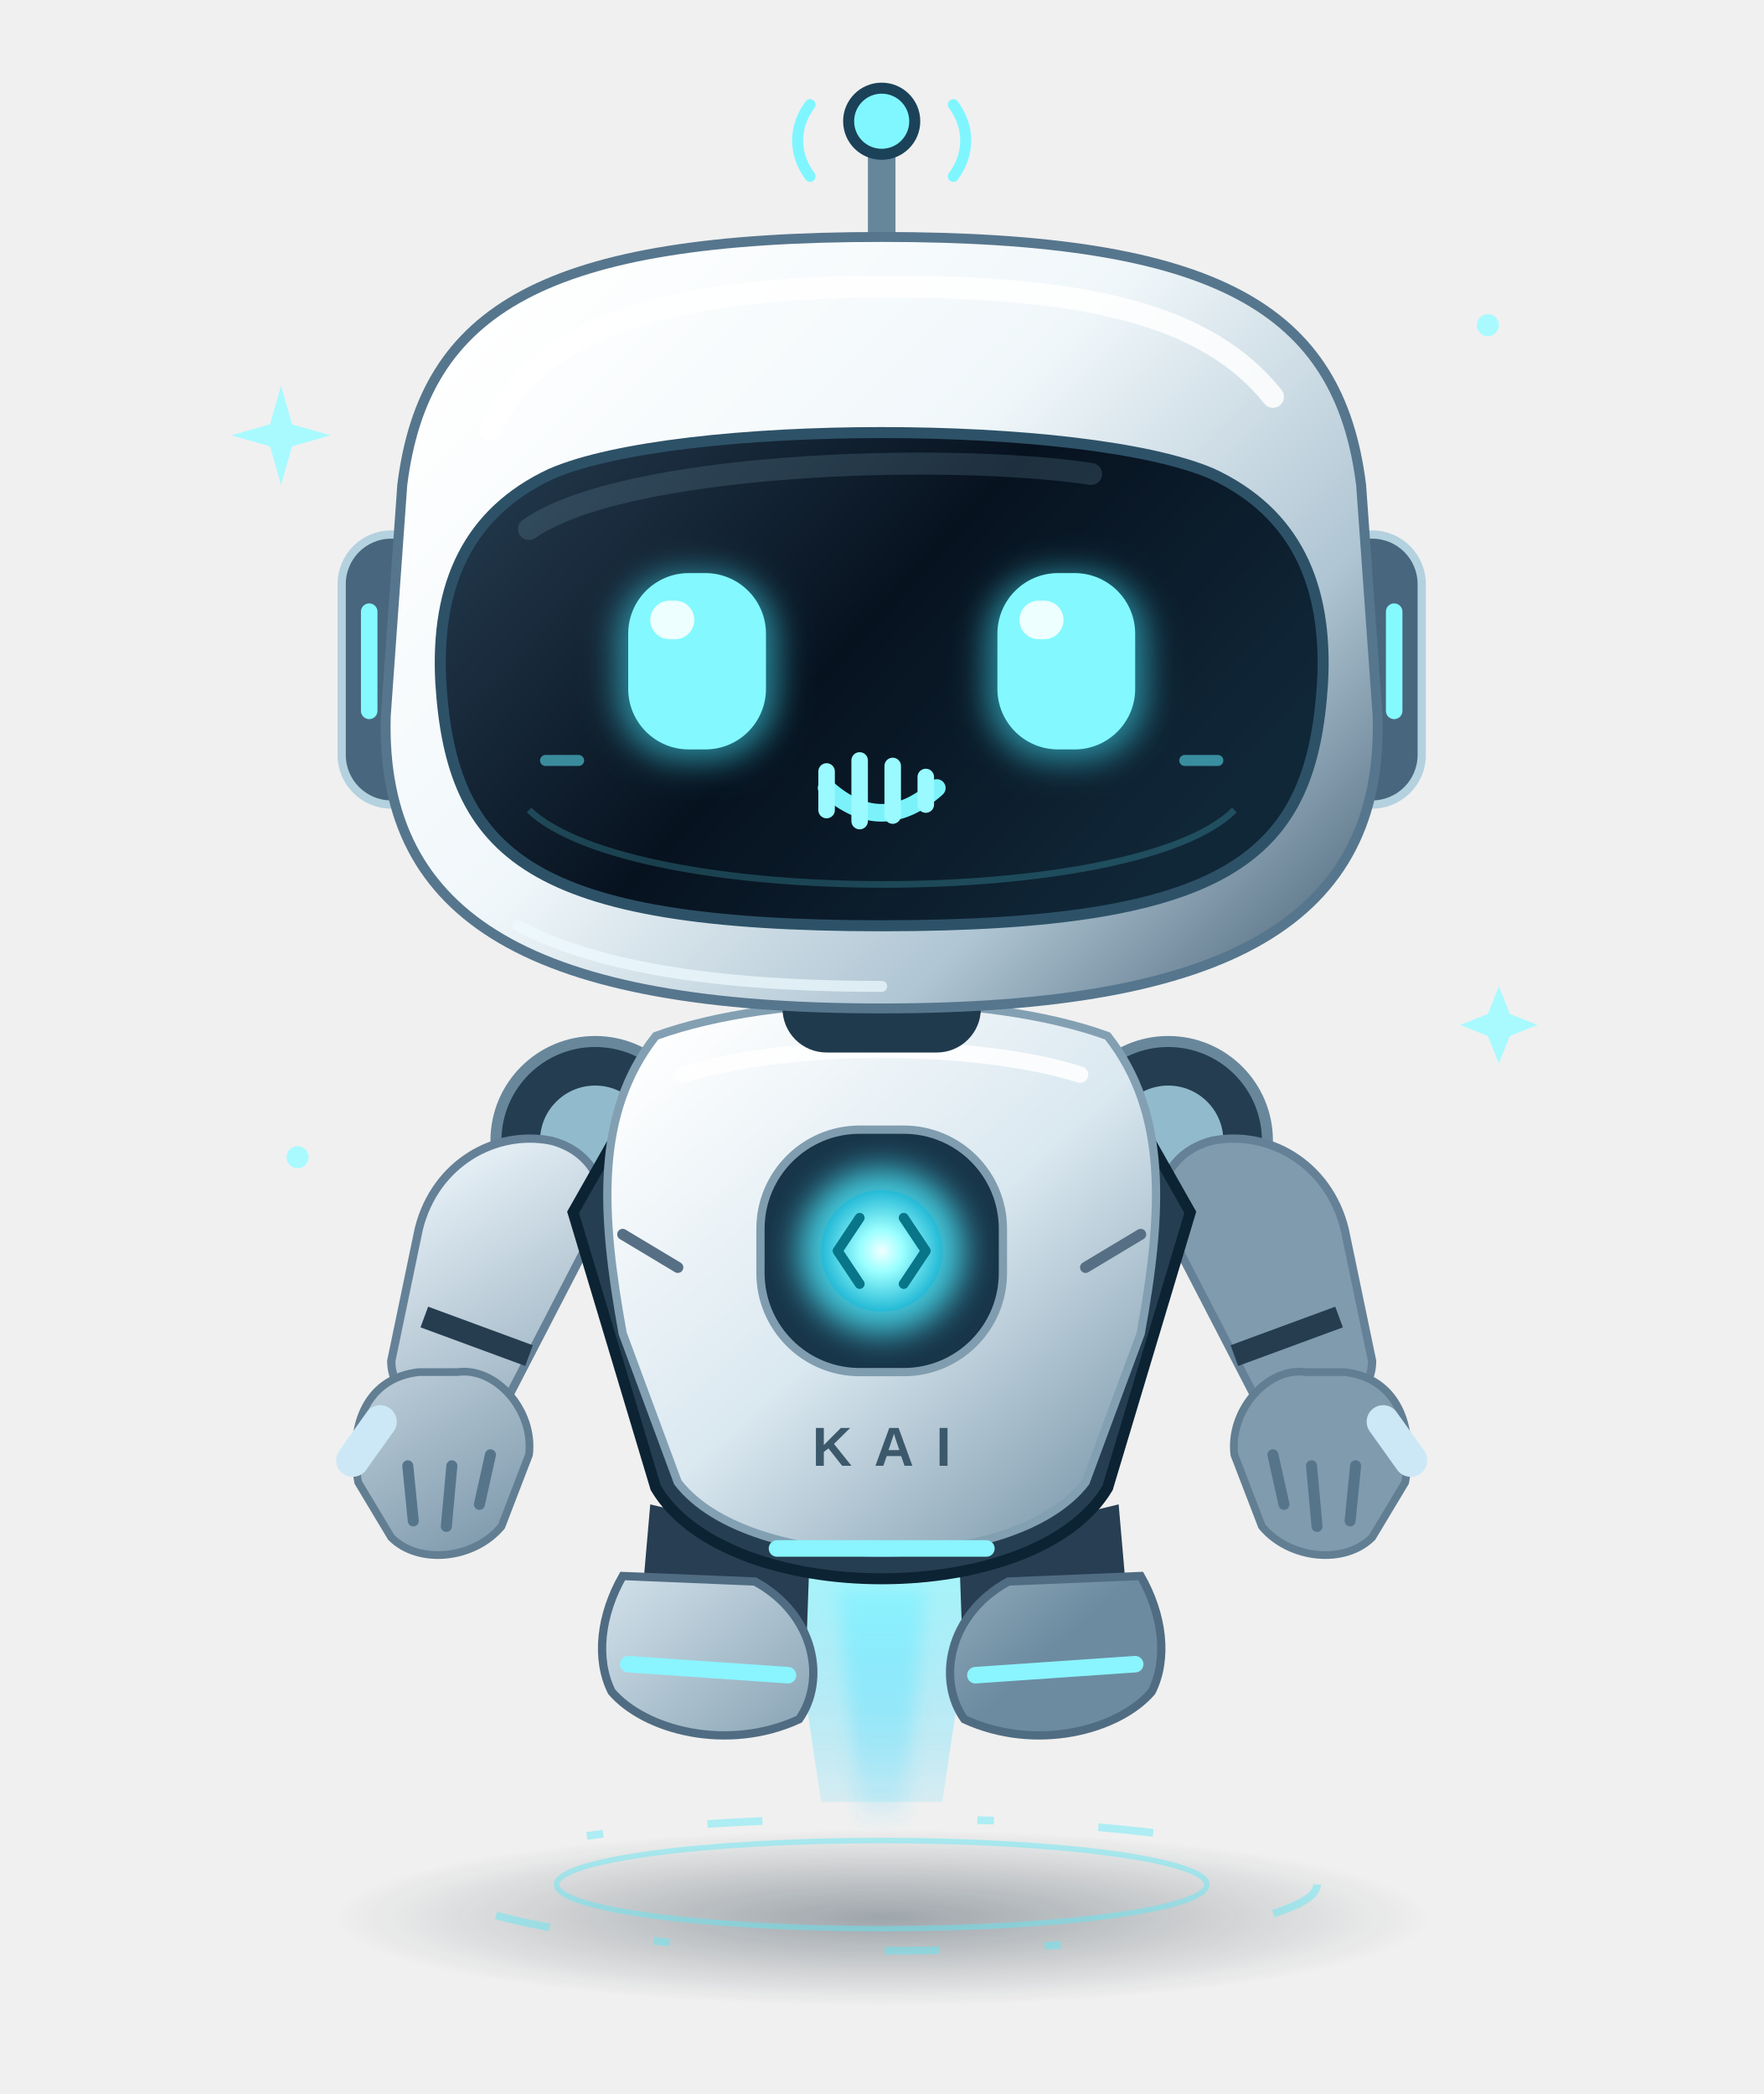
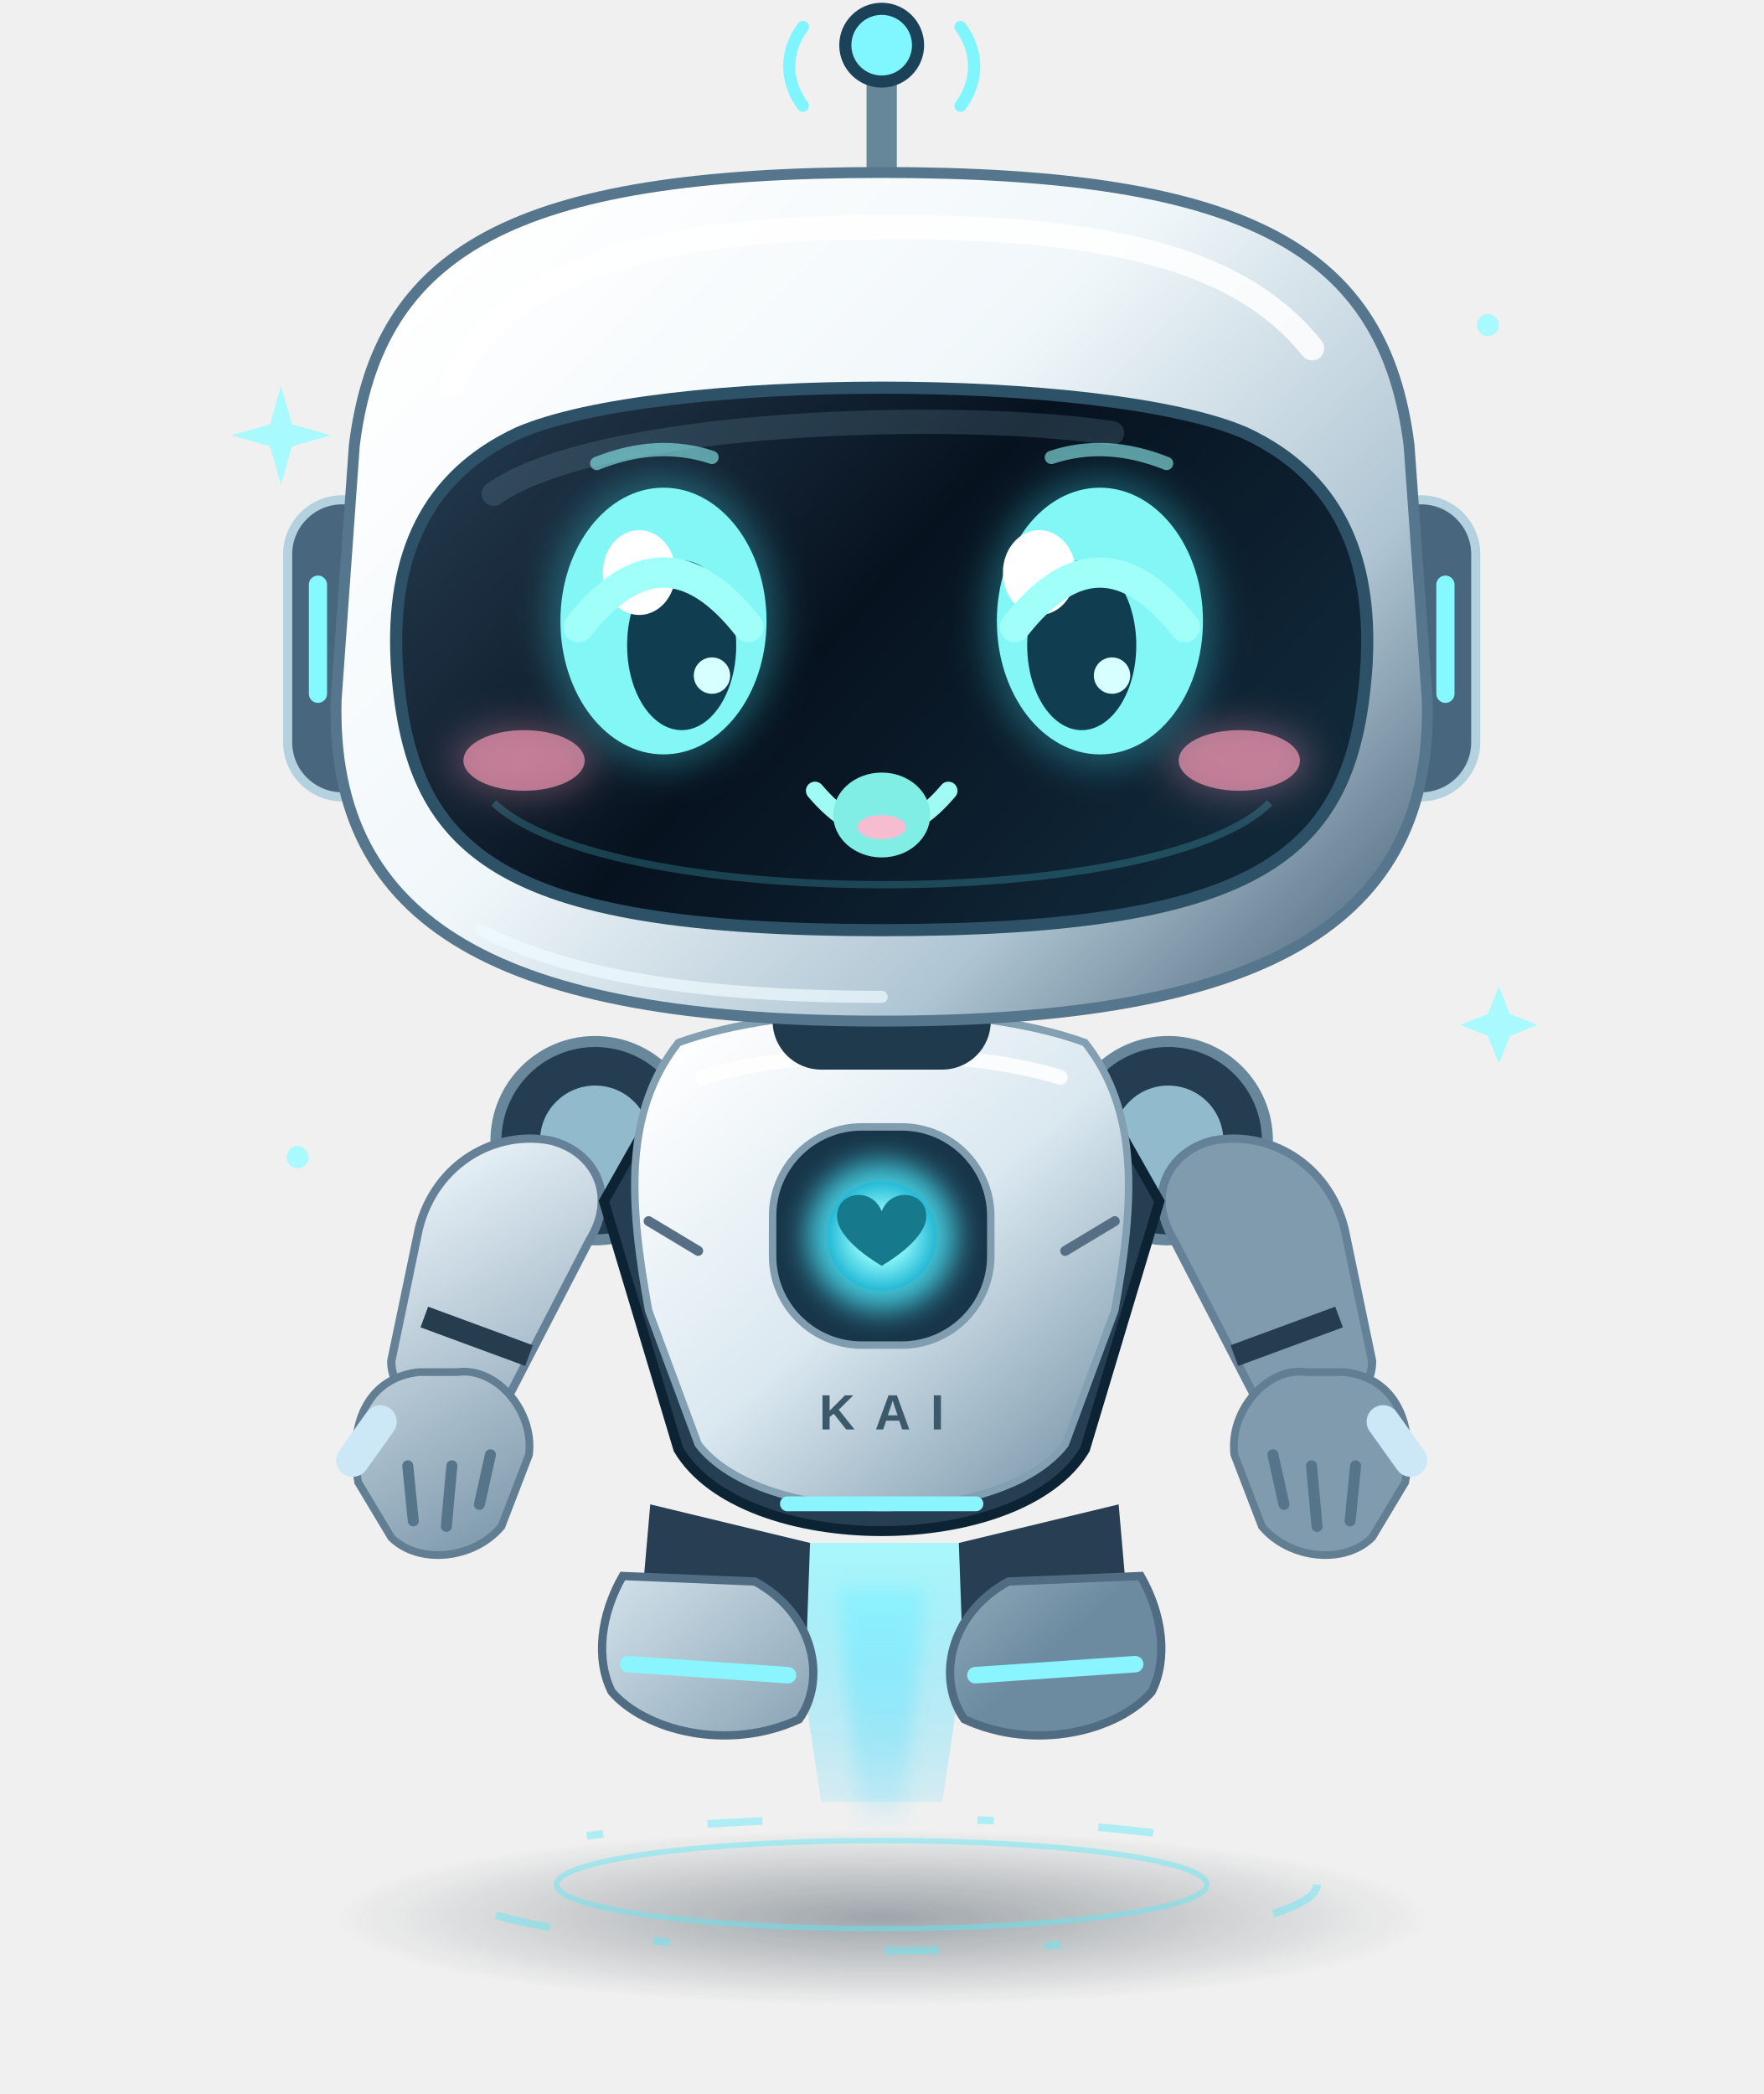
- <svg xmlns="http://www.w3.org/2000/svg" viewBox="0 0 320 380" fill="none" role="img" aria-label="KAI, a floating pearl-white robot with luminous cyan eyes">
+ <svg xmlns="http://www.w3.org/2000/svg" viewBox="0 0 320 380" fill="none" role="img" aria-label="KAI, a little pearl-white robot with big sparkling eyes and rosy cheeks">
  <defs>
    <linearGradient id="kai-shell" x1="90" y1="55" x2="226" y2="191" gradientUnits="userSpaceOnUse">
      <stop stop-color="#fff" />
      <stop offset=".4" stop-color="#f0f7fa" />
      <stop offset=".74" stop-color="#afc5d3" />
      <stop offset="1" stop-color="#526c80" />
    </linearGradient>
    <linearGradient id="kai-chest" x1="123" y1="183" x2="211" y2="282" gradientUnits="userSpaceOnUse">
      <stop stop-color="#fff" />
      <stop offset=".48" stop-color="#dae8f0" />
      <stop offset="1" stop-color="#6c8ba0" />
    </linearGradient>
    <linearGradient id="kai-glass" x1="104" y1="78" x2="201" y2="167" gradientUnits="userSpaceOnUse">
      <stop stop-color="#203548" />
      <stop offset=".48" stop-color="#07121f" />
      <stop offset="1" stop-color="#102738" />
    </linearGradient>
    <linearGradient id="kai-limb" x1="73" y1="207" x2="109" y2="269" gradientUnits="userSpaceOnUse">
      <stop stop-color="#f2faff" />
      <stop offset="1" stop-color="#809bae" />
    </linearGradient>
    <linearGradient id="kai-energy" x1="160" y1="280" x2="160" y2="337" gradientUnits="userSpaceOnUse">
      <stop stop-color="#91faff" stop-opacity=".75" />
      <stop offset="1" stop-color="#1bcbff" stop-opacity="0" />
    </linearGradient>
    <radialGradient id="kai-shadow">
      <stop stop-color="#061b2c" stop-opacity=".35" />
      <stop offset="1" stop-color="#05101a" stop-opacity="0" />
    </radialGradient>
    <radialGradient id="kai-core">
      <stop stop-color="#f0ffff" />
      <stop offset=".35" stop-color="#9bffff" />
      <stop offset="1" stop-color="#24b9d6" />
    </radialGradient>
    <filter id="kai-glow" x="-70%" y="-70%" width="240%" height="240%">
      <feGaussianBlur stdDeviation="3" />
    </filter>
    <filter id="kai-soft" x="-50%" y="-50%" width="200%" height="200%">
      <feGaussianBlur stdDeviation="1.5" />
    </filter>
  </defs>
  <ellipse class="kai-shadow" cx="160" cy="348" rx="99" ry="16" fill="url(#kai-shadow)" />
  <g class="kai-orbit" opacity=".45" stroke="#5ce9f6">
    <ellipse cx="160" cy="342" rx="59" ry="8" stroke-width="1" />
    <ellipse cx="160" cy="342" rx="79" ry="12" stroke-dasharray="10 39 3 19" stroke-width="1.4" />
  </g>
  <g class="kai-float">
    <g class="kai-thruster">
      <path d="M142 280h36l-7 47h-22z" fill="url(#kai-energy)" />
      <path d="M152 288h16l-4 42h-8z" fill="url(#kai-energy)" filter="url(#kai-soft)" />
    </g>
    <g class="kai-leg kai-leg-left">
      <path d="m118 273-2 23c1 11 8 16 19 15l11-3 1-28" fill="#283e52" />
      <path d="m113 286 24 1c11 6 13 18 8 25-13 6-28 2-34-5-3-6-2-14 2-21Z" fill="url(#kai-chest)" stroke="#506c82" stroke-width="1.5" />
      <path d="m114 302 29 2" stroke="#8af4ff" stroke-width="3" stroke-linecap="round" />
    </g>
    <g class="kai-leg kai-leg-right">
      <path d="m174 280 1 28 11 3c11 1 18-4 19-15l-2-23" fill="#283e52" />
      <path d="m183 287 24-1c4 7 5 15 2 21-6 7-21 11-34 5-5-7-3-19 8-25Z" fill="url(#kai-chest)" stroke="#506c82" stroke-width="1.5" />
      <path d="m177 304 29-2" stroke="#8af4ff" stroke-width="3" stroke-linecap="round" />
    </g>
    <g class="kai-arm kai-arm-left">
      <circle cx="108" cy="207" r="18" fill="#243d50" stroke="#68879b" stroke-width="2" />
      <circle cx="108" cy="207" r="10" fill="#91bbcc" />
      <path d="M100 207c-10-2-21 4-24 16l-5 24c0 9 13 12 21 7l15-29c5-8 1-16-7-18Z" fill="url(#kai-limb)" stroke="#658197" stroke-width="1.5" />
      <path d="m77 239 19 7" stroke="#263d50" stroke-width="4" />
      <g class="kai-hand-left">
        <path d="M76 249c-9 1-13 9-11 20l6 10c5 5 15 4 20-2l5-13c1-8-6-16-13-15Z" fill="url(#kai-limb)" stroke="#627e92" stroke-width="1.4" />
        <path d="m74 266 1 10m7-10-1 11m8-13-2 9" stroke="#56758b" stroke-width="2" stroke-linecap="round" />
        <path d="m69 258-5 7" stroke="#cce8f6" stroke-width="6" stroke-linecap="round" />
      </g>
    </g>
    <g class="kai-arm kai-arm-right">
      <circle cx="212" cy="207" r="18" fill="#243d50" stroke="#68879b" stroke-width="2" />
      <circle cx="212" cy="207" r="10" fill="#91bbcc" />
      <path d="M220 207c10-2 21 4 24 16l5 24c0 9-13 12-21 7l-15-29c-5-8-1-16 7-18Z" fill="url(#kai-limb)" stroke="#658197" stroke-width="1.5" />
      <path d="m224 246 19-7" stroke="#263d50" stroke-width="4" />
      <g class="kai-hand-right">
        <path d="M244 249c9 1 13 9 11 20l-6 10c-5 5-15 4-20-2l-5-13c-1-8 6-16 13-15Z" fill="url(#kai-limb)" stroke="#627e92" stroke-width="1.4" />
        <path d="m246 266-1 10m-7-10 1 11m-8-13 2 9" stroke="#56758b" stroke-width="2" stroke-linecap="round" />
        <path d="m251 258 5 7" stroke="#cce8f6" stroke-width="6" stroke-linecap="round" />
      </g>
    </g>
    <g class="kai-body">
-       <path d="M121 190c14-10 64-10 78 0l17 30-15 50c-13 22-69 22-82 0l-15-50Z" fill="#263e51" stroke="#0c2334" stroke-width="2" />
-       <path d="M119 188c22-8 60-8 82 0 11 14 10 32 6 54l-10 27c-13 17-61 17-74 0l-10-27c-4-22-5-40 6-54Z" fill="url(#kai-chest)" stroke="#83a0b3" stroke-width="1.5" />
-       <path d="M124 195c19-6 53-6 72 0" stroke="#fff" stroke-opacity=".85" stroke-width="3" stroke-linecap="round" />
-       <path d="m113 224 10 6m84-6-10 6" stroke="#566f84" stroke-width="2" stroke-linecap="round" />
-       <rect x="138" y="205" width="44" height="44" rx="18" fill="#183448" stroke="#809daf" stroke-width="1.5" />
-       <circle class="kai-core-halo" cx="160" cy="227" r="15" fill="#4dedff" filter="url(#kai-glow)" opacity=".8" />
-       <circle cx="160" cy="227" r="11" fill="url(#kai-core)" />
-       <path d="m156 221-4 6 4 6m8-12 4 6-4 6" stroke="#087589" stroke-width="1.8" stroke-linecap="round" stroke-linejoin="round" />
-       <text x="160" y="266" fill="#3c596c" font-family="Arial,sans-serif" font-size="10" font-weight="700" letter-spacing="4" text-anchor="middle">KAI</text>
-       <path d="M141 281h38" stroke="#8af4ff" stroke-width="3" stroke-linecap="round" />
+       <g transform="translate(16 20) scale(.9)">
+         <path d="M121 190c14-10 64-10 78 0l17 30-15 50c-13 22-69 22-82 0l-15-50Z" fill="#263e51" stroke="#0c2334" stroke-width="2" />
+         <path d="M119 188c22-8 60-8 82 0 11 14 10 32 6 54l-10 27c-13 17-61 17-74 0l-10-27c-4-22-5-40 6-54Z" fill="url(#kai-chest)" stroke="#83a0b3" stroke-width="1.5" />
+         <path d="M124 195c19-6 53-6 72 0" stroke="#fff" stroke-opacity=".85" stroke-width="3" stroke-linecap="round" />
+         <path d="m113 224 10 6m84-6-10 6" stroke="#566f84" stroke-width="2" stroke-linecap="round" />
+         <rect x="138" y="205" width="44" height="44" rx="18" fill="#183448" stroke="#809daf" stroke-width="1.5" />
+         <circle class="kai-core-halo" cx="160" cy="227" r="15" fill="#4dedff" filter="url(#kai-glow)" opacity=".8" />
+         <circle cx="160" cy="227" r="11" fill="url(#kai-core)" />
+         <path class="kai-heart" d="M160 233s-9-5-9-10c0-5 7-6 9-1 2-5 9-4 9 1 0 5-9 10-9 10Z" fill="#16798c" />
+         <text x="160" y="266" fill="#3c596c" font-family="Arial,sans-serif" font-size="10" font-weight="700" letter-spacing="4" text-anchor="middle">KAI</text>
+         <path d="M141 281h38" stroke="#8af4ff" stroke-width="3" stroke-linecap="round" />
+       </g>
    </g>
    <g class="kai-head">
-       <rect x="142" y="171" width="36" height="20" rx="8" fill="#203a4d" />
-       <path d="M143 180h34" stroke="#6adfed" stroke-width="2" />
-       <g class="kai-antenna">
-         <path d="M160 45V25" stroke="#66869a" stroke-width="5" stroke-linecap="round" />
-         <circle cx="160" cy="22" r="7" fill="#1b4258" />
-         <circle class="kai-core-halo" cx="160" cy="22" r="5" fill="#80f7ff" />
-         <path d="M147 19c-3 4-3 9 0 13m26-13c3 4 3 9 0 13" class="kai-antenna-waves" stroke="#7ff6ff" stroke-width="2" stroke-linecap="round" />
+       <g transform="translate(-16 -16) scale(1.1)">
+         <rect x="142" y="171" width="36" height="20" rx="8" fill="#203a4d" />
+         <path d="M143 180h34" stroke="#6adfed" stroke-width="2" />
+         <g class="kai-antenna">
+           <path d="M160 45V25" stroke="#66869a" stroke-width="5" stroke-linecap="round" />
+           <circle cx="160" cy="22" r="7" fill="#1b4258" />
+           <circle class="kai-core-halo" cx="160" cy="22" r="5" fill="#80f7ff" />
+           <path d="M147 19c-3 4-3 9 0 13m26-13c3 4 3 9 0 13" class="kai-antenna-waves" stroke="#7ff6ff" stroke-width="2" stroke-linecap="round" />
+         </g>
+         <rect x="62" y="97" width="18" height="49" rx="9" fill="#48667d" stroke="#b4d1df" stroke-width="1.5" />
+         <rect x="240" y="97" width="18" height="49" rx="9" fill="#48667d" stroke="#b4d1df" stroke-width="1.5" />
+         <path d="M67 111v18m186-18v18" stroke="#84faff" stroke-width="3" stroke-linecap="round" />
+         <path d="M73 88c4-32 26-45 87-45s83 13 87 45l3 42c1 37-27 53-90 53s-91-16-90-53Z" fill="url(#kai-shell)" stroke="#56768d" stroke-width="1.8" />
+         <path d="M89 78c9-20 36-26 72-26 36 0 58 5 70 20" stroke="#fff" stroke-opacity=".85" stroke-width="4" stroke-linecap="round" />
+         <path d="M100 86c23-10 97-10 120 0 15 7 21 20 20 38-2 31-16 44-80 44s-78-13-80-44c-1-18 5-31 20-38Z" fill="url(#kai-glass)" stroke="#2d5268" stroke-width="2" />
+         <path d="M96 96c17-12 75-14 102-10" stroke="#729aaf" stroke-opacity=".22" stroke-width="4" stroke-linecap="round" />
+         <path d="M96 147c19 18 110 18 128 0" stroke="#51cad8" stroke-opacity=".25" stroke-width="1.2" />
+         <g class="kai-blush" fill="#ff9db9">
+           <ellipse cx="101" cy="140" rx="10" ry="5" opacity=".65" />
+           <ellipse cx="219" cy="140" rx="10" ry="5" opacity=".65" />
+           <ellipse cx="101" cy="140" rx="12" ry="6" opacity=".3" filter="url(#kai-glow)" />
+           <ellipse cx="219" cy="140" rx="12" ry="6" opacity=".3" filter="url(#kai-glow)" />
+         </g>
+         <g class="kai-gaze">
+           <g class="kai-eyes">
+             <ellipse cx="124" cy="117" rx="19" ry="24" fill="#43efff" opacity=".3" filter="url(#kai-glow)" />
+             <ellipse cx="196" cy="117" rx="19" ry="24" fill="#43efff" opacity=".3" filter="url(#kai-glow)" />
+             <ellipse class="kai-eye" cx="124" cy="117" rx="17" ry="22" fill="#82f7f5" />
+             <ellipse class="kai-eye" cx="196" cy="117" rx="17" ry="22" fill="#82f7f5" />
+             <ellipse cx="127" cy="121" rx="9" ry="14" fill="#103e50" />
+             <ellipse cx="193" cy="121" rx="9" ry="14" fill="#103e50" />
+             <ellipse cx="120" cy="109" rx="6" ry="7" fill="#fff" />
+             <ellipse cx="186" cy="109" rx="6" ry="7" fill="#fff" />
+             <circle cx="132" cy="126" r="3" fill="#d7ffff" />
+             <circle cx="198" cy="126" r="3" fill="#d7ffff" />
+           </g>
+           <g class="kai-happy-eyes" stroke="#a1fffa" stroke-width="5" stroke-linecap="round">
+             <path d="M110 118q14-18 28 0M182 118q14-18 28 0" />
+           </g>
+           <g class="kai-brows" stroke="#85e2e4" stroke-width="2.2" stroke-linecap="round" opacity=".65">
+             <path d="M113 91q10-4 19-1M188 90q9-3 19 1" />
+           </g>
+         </g>
+         <path class="kai-smile" d="M149 145q11 13 22 0" stroke="#a0fbf4" stroke-width="3" stroke-linecap="round" />
+         <g class="kai-mouth-open">
+           <ellipse cx="160" cy="149" rx="8" ry="7" fill="#81eee6" />
+           <ellipse cx="160" cy="151" rx="4" ry="2" fill="#f6bdd1" />
+         </g>
+         <path d="M94 168c17 9 43 11 66 11" stroke="#effbff" stroke-opacity=".7" stroke-width="2" stroke-linecap="round" />
      </g>
-       <rect x="62" y="97" width="18" height="49" rx="9" fill="#48667d" stroke="#b4d1df" stroke-width="1.5" />
-       <rect x="240" y="97" width="18" height="49" rx="9" fill="#48667d" stroke="#b4d1df" stroke-width="1.5" />
-       <path d="M67 111v18m186-18v18" stroke="#84faff" stroke-width="3" stroke-linecap="round" />
-       <path d="M73 88c4-32 26-45 87-45s83 13 87 45l3 42c1 37-27 53-90 53s-91-16-90-53Z" fill="url(#kai-shell)" stroke="#56768d" stroke-width="1.8" />
-       <path d="M89 78c9-20 36-26 72-26 36 0 58 5 70 20" stroke="#fff" stroke-opacity=".85" stroke-width="4" stroke-linecap="round" />
-       <path d="M100 86c23-10 97-10 120 0 15 7 21 20 20 38-2 31-16 44-80 44s-78-13-80-44c-1-18 5-31 20-38Z" fill="url(#kai-glass)" stroke="#2d5268" stroke-width="2" />
-       <path d="M96 96c17-12 75-14 102-10" stroke="#729aaf" stroke-opacity=".22" stroke-width="4" stroke-linecap="round" />
-       <path d="M96 147c19 18 110 18 128 0" stroke="#51cad8" stroke-opacity=".25" stroke-width="1.2" />
-       <g class="kai-gaze">
-         <g class="kai-eyes">
-           <rect x="112" y="104" width="29" height="34" rx="12" fill="#42eaff" opacity=".55" filter="url(#kai-glow)" />
-           <rect x="179" y="104" width="29" height="34" rx="12" fill="#42eaff" opacity=".55" filter="url(#kai-glow)" />
-           <rect class="kai-eye" x="114" y="104" width="25" height="32" rx="11" fill="#83f8ff" />
-           <rect class="kai-eye" x="181" y="104" width="25" height="32" rx="11" fill="#83f8ff" />
-           <rect x="118" y="109" width="8" height="7" rx="3.5" fill="#edffff" />
-           <rect x="185" y="109" width="8" height="7" rx="3.5" fill="#edffff" />
-         </g>
-       </g>
-       <path class="kai-smile" d="M150 143q10 9 20 0" stroke="#7bf2fa" stroke-width="3.2" stroke-linecap="round" />
-       <g class="kai-voice-bars" stroke="#9afaff" stroke-width="3" stroke-linecap="round">
-         <path d="M150 140v7" />
-         <path d="M156 138v11" />
-         <path d="M162 139v9" />
-         <path d="M168 141v5" />
-       </g>
-       <path d="M99 138h6m110 0h6" stroke="#55d4e6" stroke-opacity=".6" stroke-width="2" stroke-linecap="round" />
-       <path d="M94 168c17 9 43 11 66 11" stroke="#effbff" stroke-opacity=".7" stroke-width="2" stroke-linecap="round" />
    </g>
  </g>
  <g class="kai-sparks" fill="#a8faff">
    <path d="m49 77 2-7 2 7 7 2-7 2-2 7-2-7-7-2Z" />
    <path d="m270 184 2-5 2 5 5 2-5 2-2 5-2-5-5-2Z" />
    <circle cx="270" cy="59" r="2" />
    <circle cx="54" cy="210" r="2" />
  </g>
</svg>
